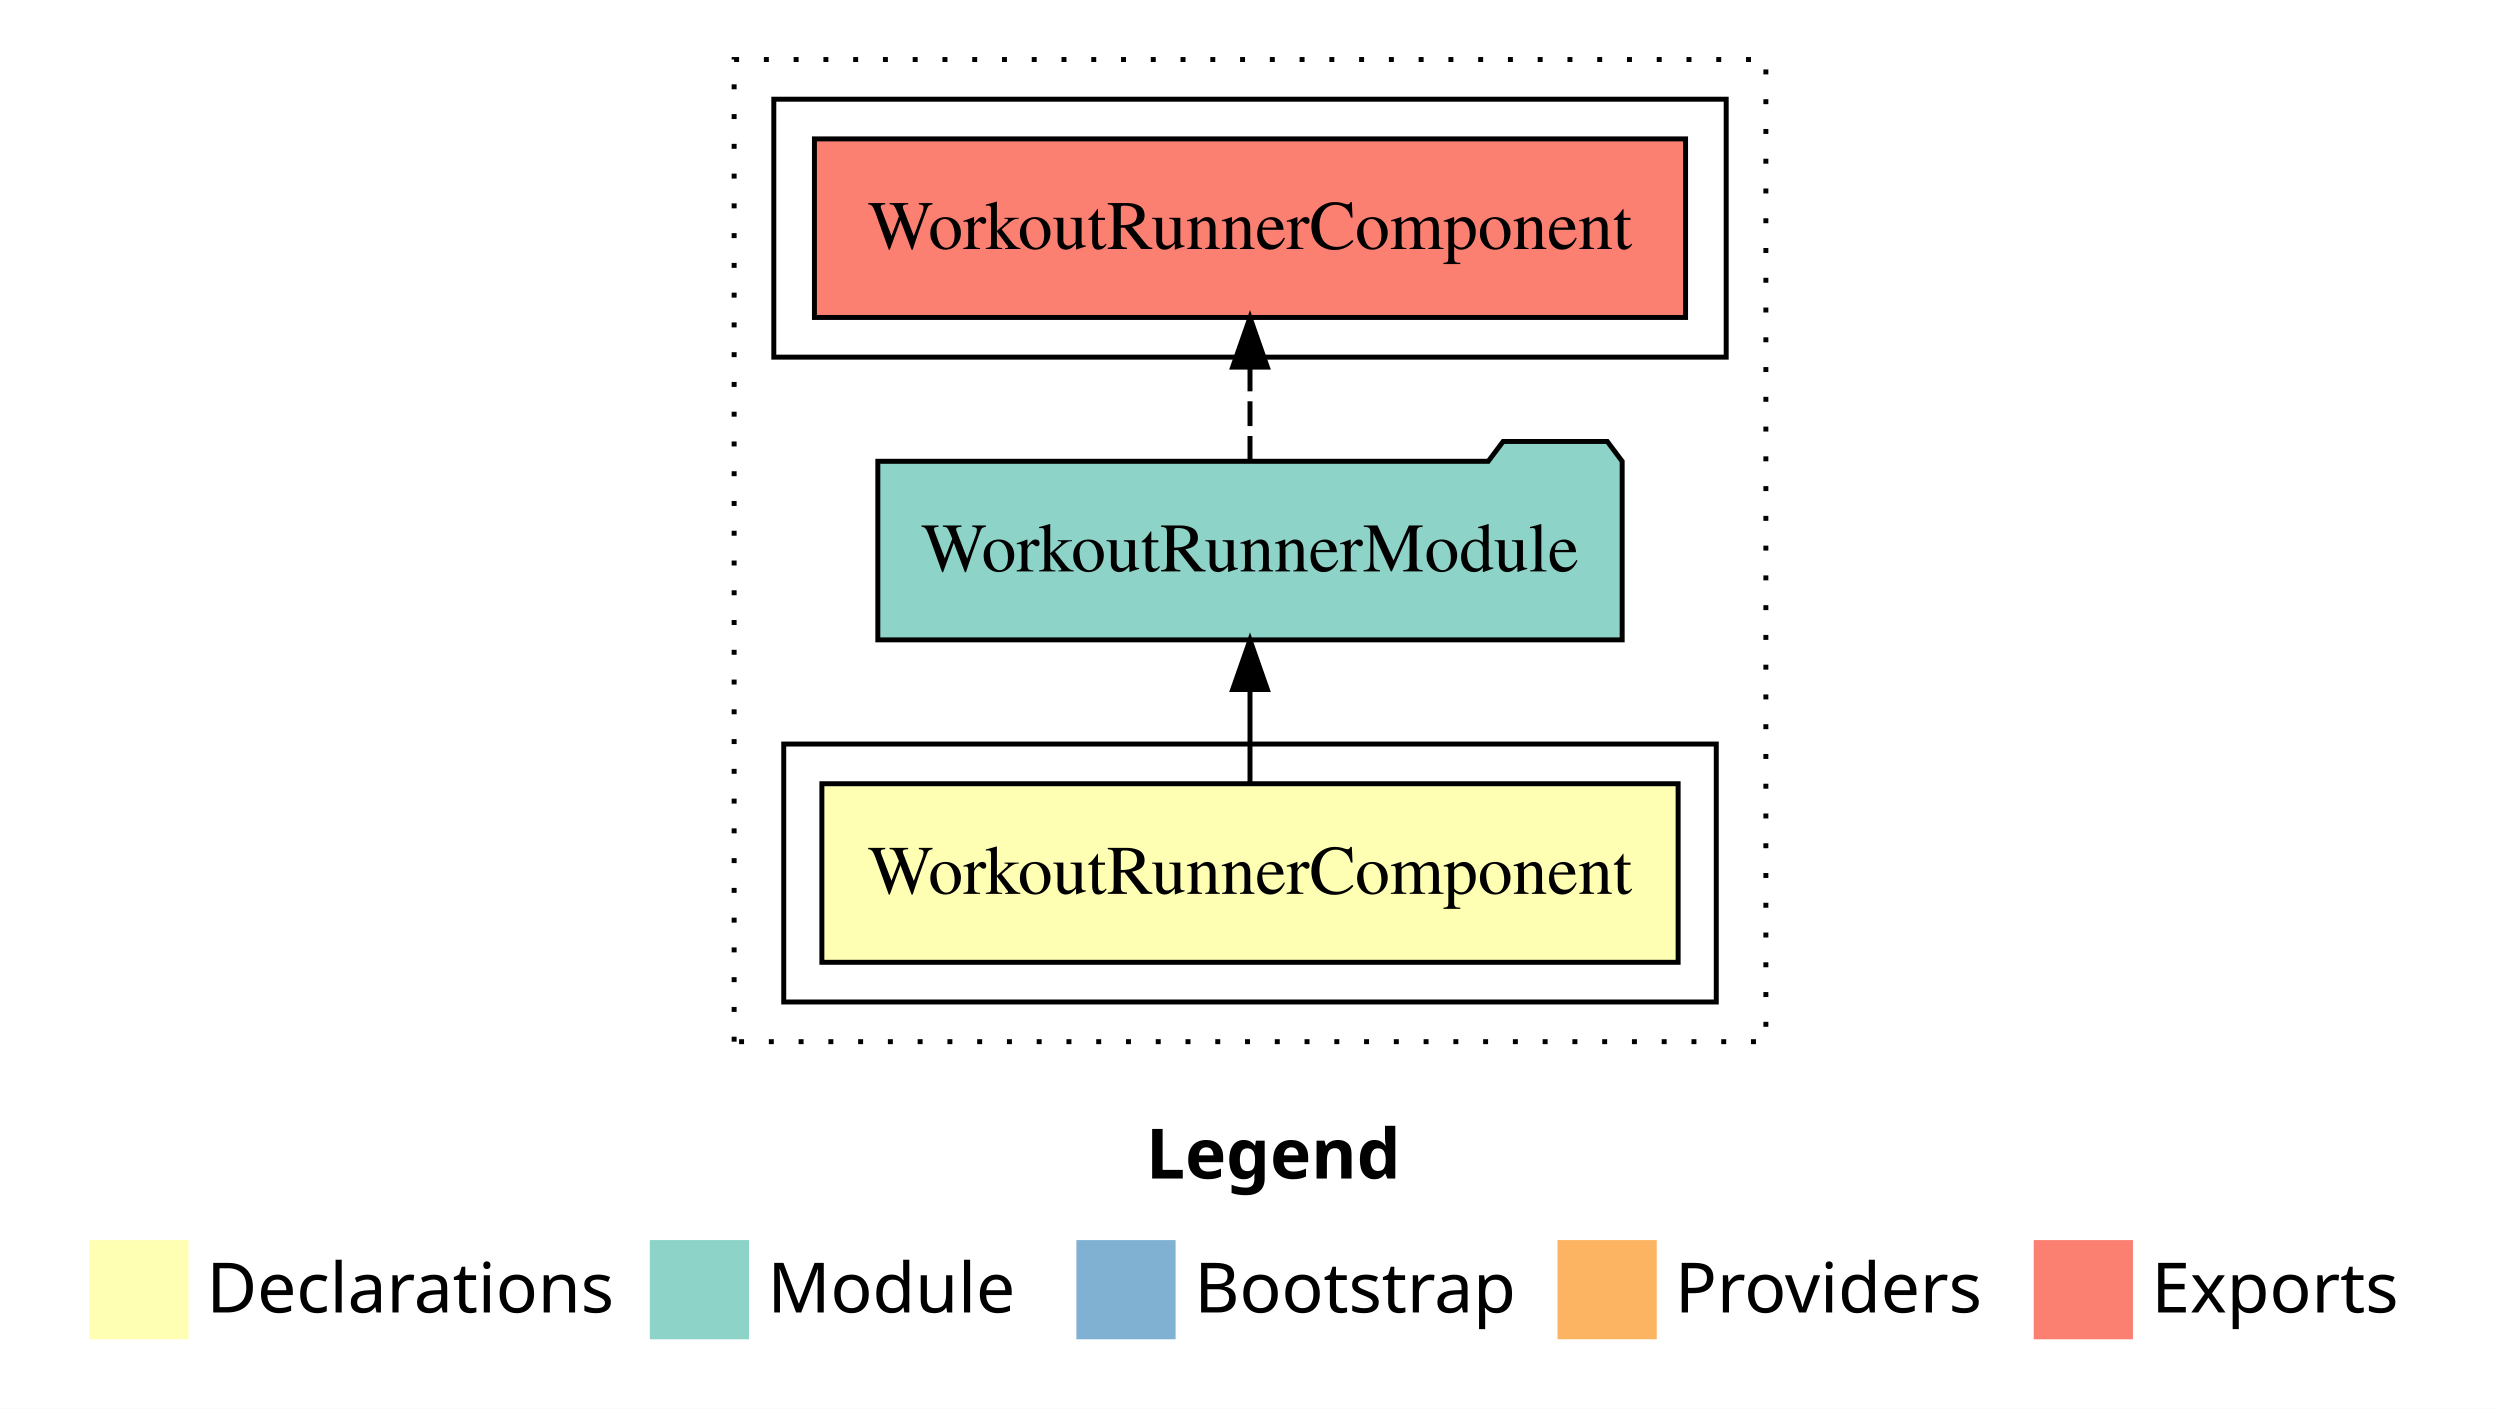
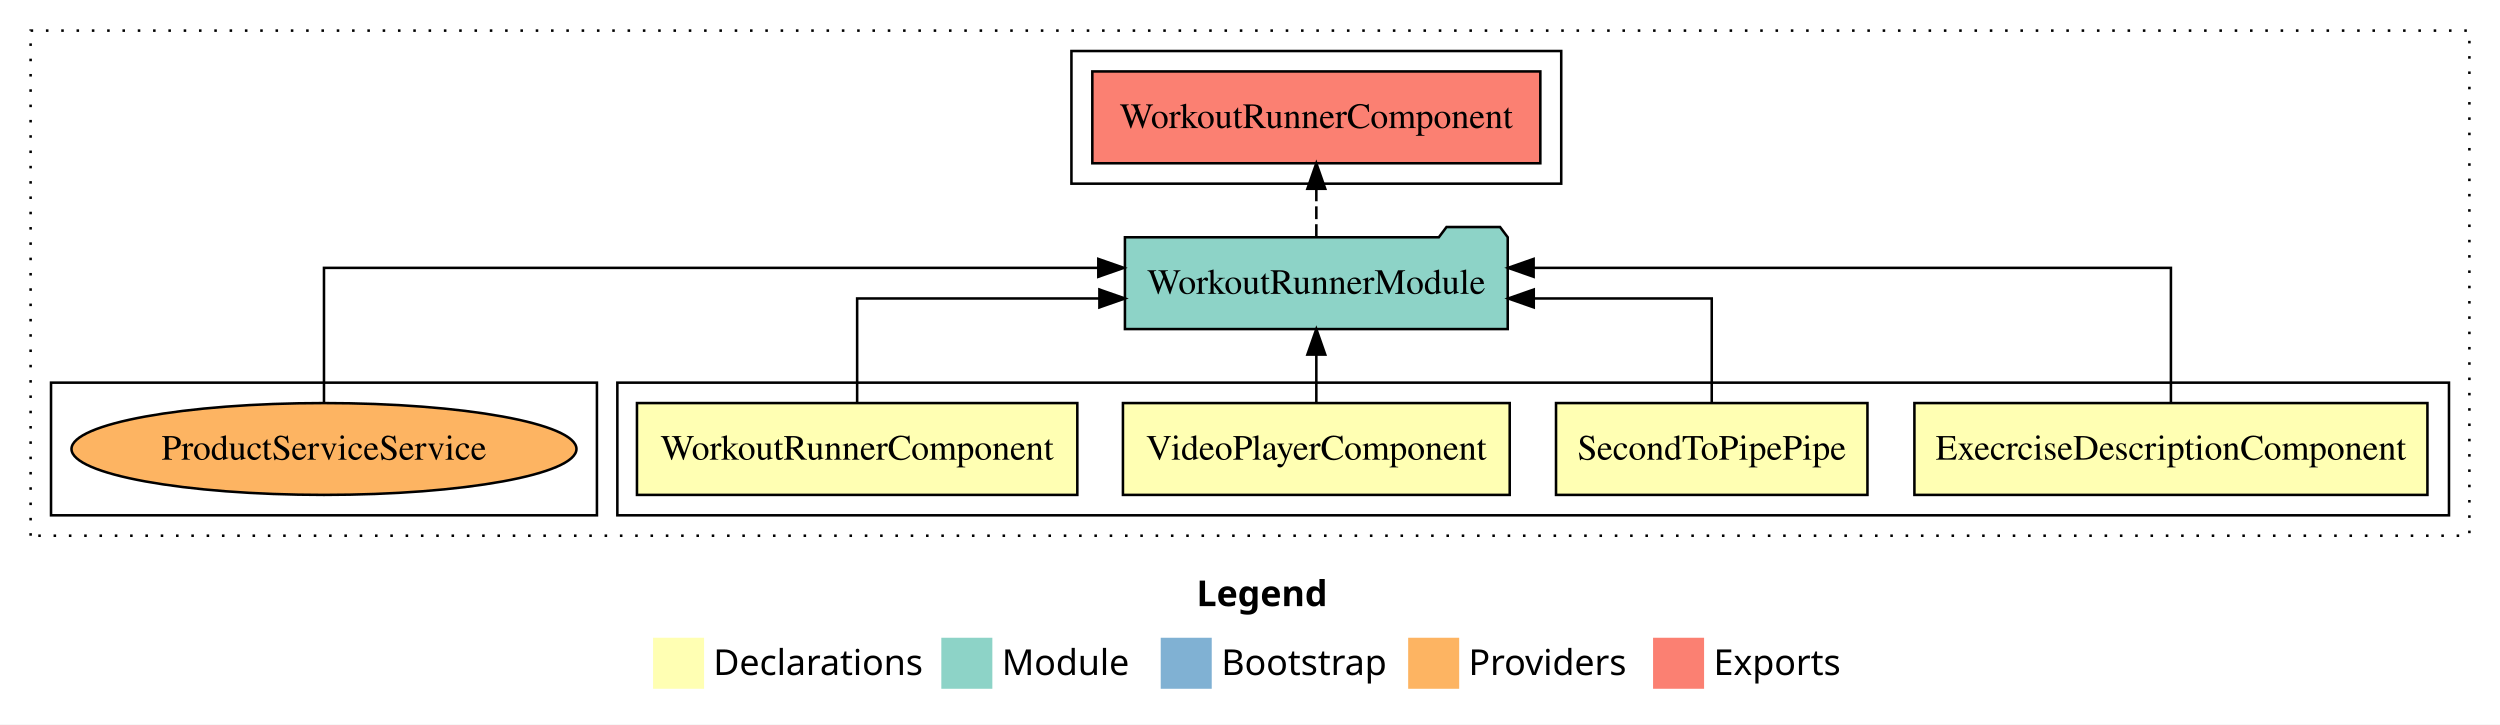
- <svg xmlns="http://www.w3.org/2000/svg" width="504pt" height="284pt" viewBox="0.00 0.00 504.00 284.00">
+ <svg xmlns="http://www.w3.org/2000/svg" width="980pt" height="284pt" viewBox="0.00 0.00 980.00 284.00">
  <g id="graph0" class="graph" transform="scale(1 1) rotate(0) translate(4 280)">
-     <polygon fill="#ffffff" stroke="transparent" points="-4,4 -4,-280 500,-280 500,4 -4,4" />
-     <text text-anchor="start" x="227.009" y="-42.4" font-family="sans-serif" font-weight="bold" font-size="14.00" fill="#000000">Legend</text>
-     <polygon fill="#ffffb3" stroke="transparent" points="14,-10 14,-30 34,-30 34,-10 14,-10" />
-     <text text-anchor="start" x="37.629" y="-15.4" font-family="sans-serif" font-size="14.00" fill="#000000">  Declarations</text>
-     <polygon fill="#8dd3c7" stroke="transparent" points="127,-10 127,-30 147,-30 147,-10 127,-10" />
-     <text text-anchor="start" x="150.725" y="-15.4" font-family="sans-serif" font-size="14.00" fill="#000000">  Module</text>
-     <polygon fill="#80b1d3" stroke="transparent" points="213,-10 213,-30 233,-30 233,-10 213,-10" />
-     <text text-anchor="start" x="236.781" y="-15.4" font-family="sans-serif" font-size="14.00" fill="#000000">  Bootstrap</text>
-     <polygon fill="#fdb462" stroke="transparent" points="310,-10 310,-30 330,-30 330,-10 310,-10" />
-     <text text-anchor="start" x="333.673" y="-15.4" font-family="sans-serif" font-size="14.00" fill="#000000">  Providers</text>
-     <polygon fill="#fb8072" stroke="transparent" points="406,-10 406,-30 426,-30 426,-10 406,-10" />
-     <text text-anchor="start" x="429.726" y="-15.4" font-family="sans-serif" font-size="14.00" fill="#000000">  Exports</text>
+     <polygon fill="#ffffff" stroke="transparent" points="-4,4 -4,-280 976,-280 976,4 -4,4" />
+     <text text-anchor="start" x="465.009" y="-42.4" font-family="sans-serif" font-weight="bold" font-size="14.00" fill="#000000">Legend</text>
+     <polygon fill="#ffffb3" stroke="transparent" points="252,-10 252,-30 272,-30 272,-10 252,-10" />
+     <text text-anchor="start" x="275.629" y="-15.4" font-family="sans-serif" font-size="14.00" fill="#000000">  Declarations</text>
+     <polygon fill="#8dd3c7" stroke="transparent" points="365,-10 365,-30 385,-30 385,-10 365,-10" />
+     <text text-anchor="start" x="388.725" y="-15.4" font-family="sans-serif" font-size="14.00" fill="#000000">  Module</text>
+     <polygon fill="#80b1d3" stroke="transparent" points="451,-10 451,-30 471,-30 471,-10 451,-10" />
+     <text text-anchor="start" x="474.781" y="-15.4" font-family="sans-serif" font-size="14.00" fill="#000000">  Bootstrap</text>
+     <polygon fill="#fdb462" stroke="transparent" points="548,-10 548,-30 568,-30 568,-10 548,-10" />
+     <text text-anchor="start" x="571.673" y="-15.4" font-family="sans-serif" font-size="14.00" fill="#000000">  Providers</text>
+     <polygon fill="#fb8072" stroke="transparent" points="644,-10 644,-30 664,-30 664,-10 644,-10" />
+     <text text-anchor="start" x="667.726" y="-15.4" font-family="sans-serif" font-size="14.00" fill="#000000">  Exports</text>
    <g id="clust1" class="cluster">
-       <polygon fill="none" stroke="#000000" stroke-dasharray="1,5" points="144,-70 144,-268 352,-268 352,-70 144,-70" />
+       <polygon fill="none" stroke="#000000" stroke-dasharray="1,5" points="8,-70 8,-268 964,-268 964,-70 8,-70" />
    </g>
    <g id="clust2" class="cluster">
-       <polygon fill="none" stroke="#000000" points="154,-78 154,-130 342,-130 342,-78 154,-78" />
+       <polygon fill="none" stroke="#000000" points="238,-78 238,-130 956,-130 956,-78 238,-78" />
    </g>
-     <g id="clust5" class="cluster">
-       <polygon fill="none" stroke="#000000" points="152,-208 152,-260 344,-260 344,-208 152,-208" />
+     <g id="clust8" class="cluster">
+       <polygon fill="none" stroke="#000000" points="416,-208 416,-260 608,-260 608,-208 416,-208" />
+     </g>
+     <g id="clust10" class="cluster">
+       <polygon fill="none" stroke="#000000" points="16,-78 16,-130 230,-130 230,-78 16,-78" />
    </g>
    <g id="node1" class="node">
-       <polygon fill="#ffffb3" stroke="#000000" points="334.31,-122 161.69,-122 161.69,-86 334.31,-86 334.31,-122" />
-       <text text-anchor="middle" x="248" y="-99.8" font-family="Times,serif" font-size="14.00" fill="#000000">WorkoutRunnerComponent</text>
+       <polygon fill="#ffffb3" stroke="#000000" points="947.552,-122 746.448,-122 746.448,-86 947.552,-86 947.552,-122" />
+       <text text-anchor="middle" x="847" y="-99.8" font-family="Times,serif" font-size="14.00" fill="#000000">ExecrciseDescriptionComponent</text>
+     </g>
+     <g id="node5" class="node">
+       <polygon fill="#8dd3c7" stroke="#000000" points="587.028,-187 584.028,-191 563.028,-191 560.028,-187 436.972,-187 436.972,-151 587.028,-151 587.028,-187" />
+       <text text-anchor="middle" x="512" y="-164.8" font-family="Times,serif" font-size="14.00" fill="#000000">WorkoutRunnerModule</text>
+     </g>
+     <g id="edge1" class="edge">
+       <path fill="none" stroke="#000000" d="M847,-122.284C847,-143.321 847,-175 847,-175 847,-175 597.181,-175 597.181,-175" />
+       <polygon fill="#000000" stroke="#000000" points="597.181,-171.5 587.181,-175 597.181,-178.5 597.181,-171.5" />
    </g>
    <g id="node2" class="node">
-       <polygon fill="#8dd3c7" stroke="#000000" points="323.028,-187 320.028,-191 299.028,-191 296.028,-187 172.972,-187 172.972,-151 323.028,-151 323.028,-187" />
-       <text text-anchor="middle" x="248" y="-164.8" font-family="Times,serif" font-size="14.00" fill="#000000">WorkoutRunnerModule</text>
+       <polygon fill="#ffffb3" stroke="#000000" points="728.041,-122 605.959,-122 605.959,-86 728.041,-86 728.041,-122" />
+       <text text-anchor="middle" x="667" y="-99.8" font-family="Times,serif" font-size="14.00" fill="#000000">SecondToPipePipe</text>
    </g>
-     <g id="edge1" class="edge">
-       <path fill="none" stroke="#000000" d="M248,-122.106C248,-122.106 248,-140.991 248,-140.991" />
-       <polygon fill="#000000" stroke="#000000" points="244.5,-140.991 248,-150.991 251.5,-140.991 244.5,-140.991" />
+     <g id="edge2" class="edge">
+       <path fill="none" stroke="#000000" d="M667,-122.022C667,-139.373 667,-163 667,-163 667,-163 597.23,-163 597.23,-163" />
+       <polygon fill="#000000" stroke="#000000" points="597.23,-159.5 587.23,-163 597.23,-166.5 597.23,-159.5" />
    </g>
    <g id="node3" class="node">
-       <polygon fill="#fb8072" stroke="#000000" points="335.81,-252 160.19,-252 160.19,-216 335.81,-216 335.81,-252" />
-       <text text-anchor="middle" x="248" y="-229.8" font-family="Times,serif" font-size="14.00" fill="#000000">WorkoutRunnerComponent </text>
+       <polygon fill="#ffffb3" stroke="#000000" points="587.808,-122 436.192,-122 436.192,-86 587.808,-86 587.808,-122" />
+       <text text-anchor="middle" x="512" y="-99.8" font-family="Times,serif" font-size="14.00" fill="#000000">VideoPlayerComponent</text>
    </g>
-     <g id="edge2" class="edge">
-       <path fill="none" stroke="#000000" stroke-dasharray="5,2" d="M248,-187.106C248,-187.106 248,-205.991 248,-205.991" />
-       <polygon fill="#000000" stroke="#000000" points="244.5,-205.991 248,-215.991 251.5,-205.991 244.5,-205.991" />
+     <g id="edge3" class="edge">
+       <path fill="none" stroke="#000000" d="M512,-122.106C512,-122.106 512,-140.991 512,-140.991" />
+       <polygon fill="#000000" stroke="#000000" points="508.5,-140.991 512,-150.991 515.5,-140.991 508.5,-140.991" />
+     </g>
+     <g id="node4" class="node">
+       <polygon fill="#ffffb3" stroke="#000000" points="418.31,-122 245.69,-122 245.69,-86 418.31,-86 418.31,-122" />
+       <text text-anchor="middle" x="332" y="-99.8" font-family="Times,serif" font-size="14.00" fill="#000000">WorkoutRunnerComponent</text>
+     </g>
+     <g id="edge4" class="edge">
+       <path fill="none" stroke="#000000" d="M332,-122.022C332,-139.373 332,-163 332,-163 332,-163 426.967,-163 426.967,-163" />
+       <polygon fill="#000000" stroke="#000000" points="426.967,-166.5 436.967,-163 426.967,-159.5 426.967,-166.5" />
+     </g>
+     <g id="node6" class="node">
+       <polygon fill="#fb8072" stroke="#000000" points="599.81,-252 424.19,-252 424.19,-216 599.81,-216 599.81,-252" />
+       <text text-anchor="middle" x="512" y="-229.8" font-family="Times,serif" font-size="14.00" fill="#000000">WorkoutRunnerComponent </text>
+     </g>
+     <g id="edge5" class="edge">
+       <path fill="none" stroke="#000000" stroke-dasharray="5,2" d="M512,-187.106C512,-187.106 512,-205.991 512,-205.991" />
+       <polygon fill="#000000" stroke="#000000" points="508.5,-205.991 512,-215.991 515.5,-205.991 508.5,-205.991" />
+     </g>
+     <g id="node7" class="node">
+       <ellipse fill="#fdb462" stroke="#000000" cx="123" cy="-104" rx="98.972" ry="18" />
+       <text text-anchor="middle" x="123" y="-99.8" font-family="Times,serif" font-size="14.00" fill="#000000">ProductServiceService</text>
+     </g>
+     <g id="edge6" class="edge">
+       <path fill="none" stroke="#000000" d="M123,-122.284C123,-143.321 123,-175 123,-175 123,-175 426.536,-175 426.536,-175" />
+       <polygon fill="#000000" stroke="#000000" points="426.536,-178.5 436.536,-175 426.536,-171.5 426.536,-178.5" />
    </g>
  </g>
</svg>
